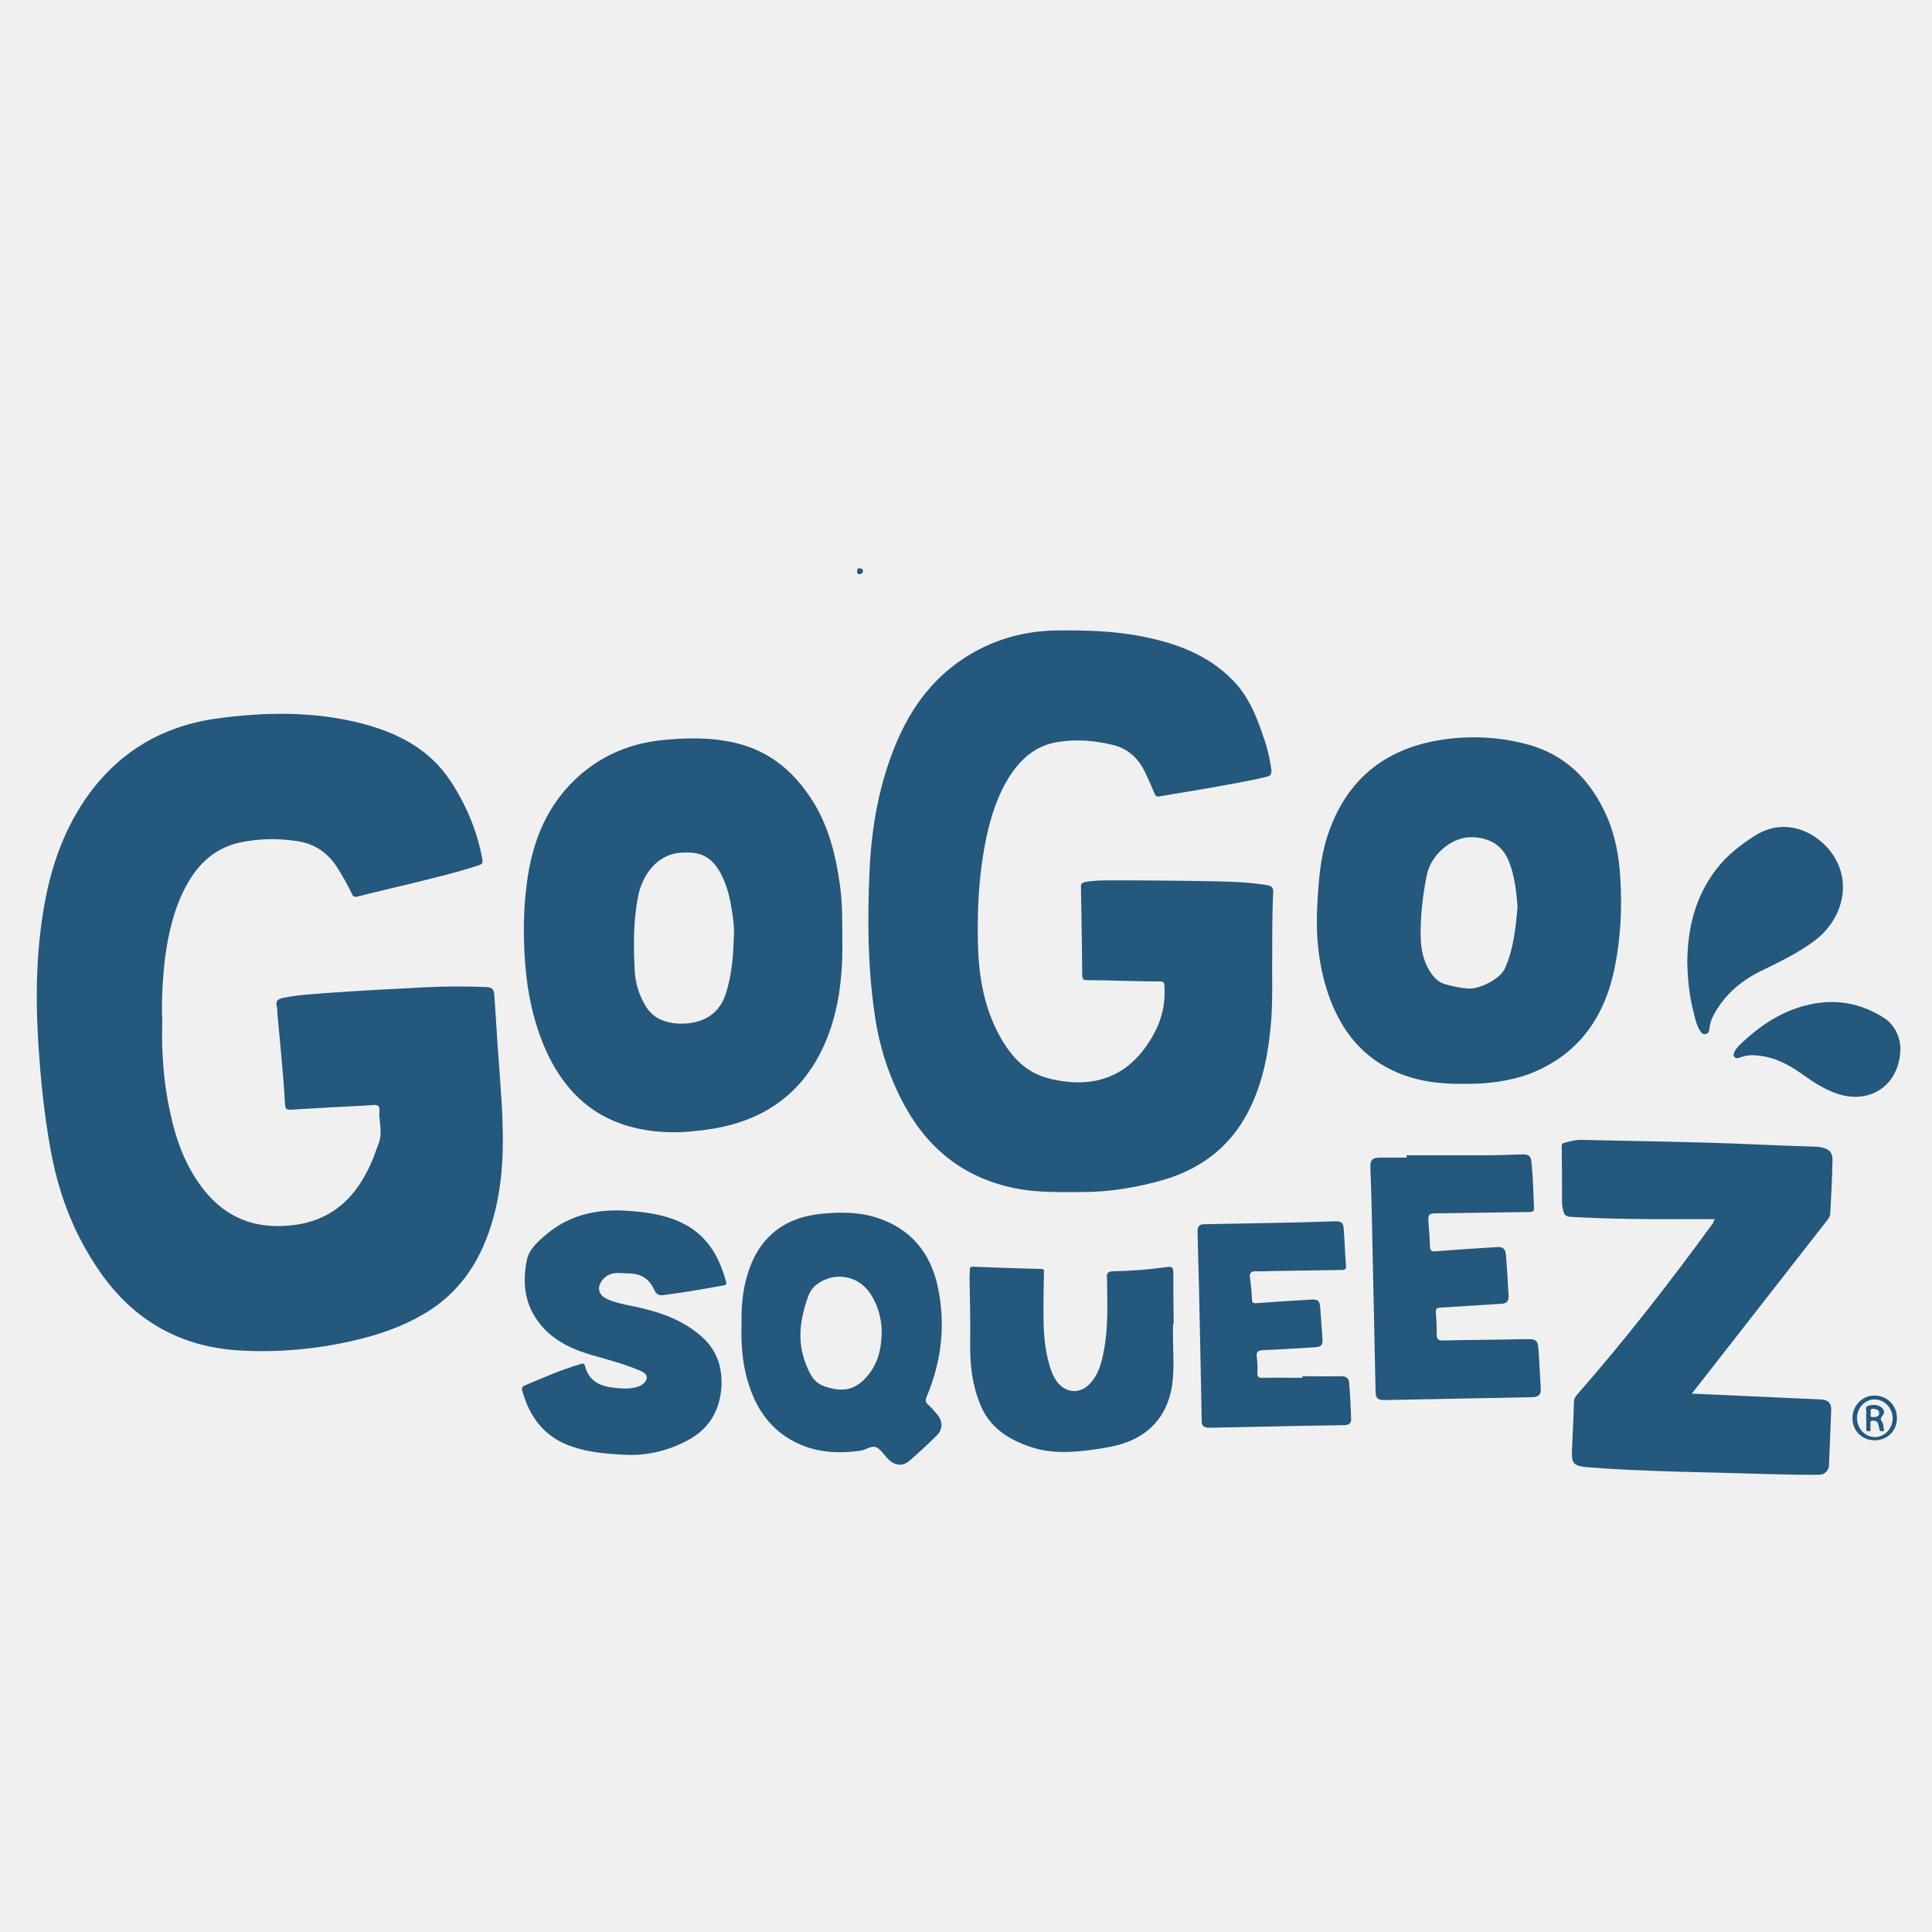
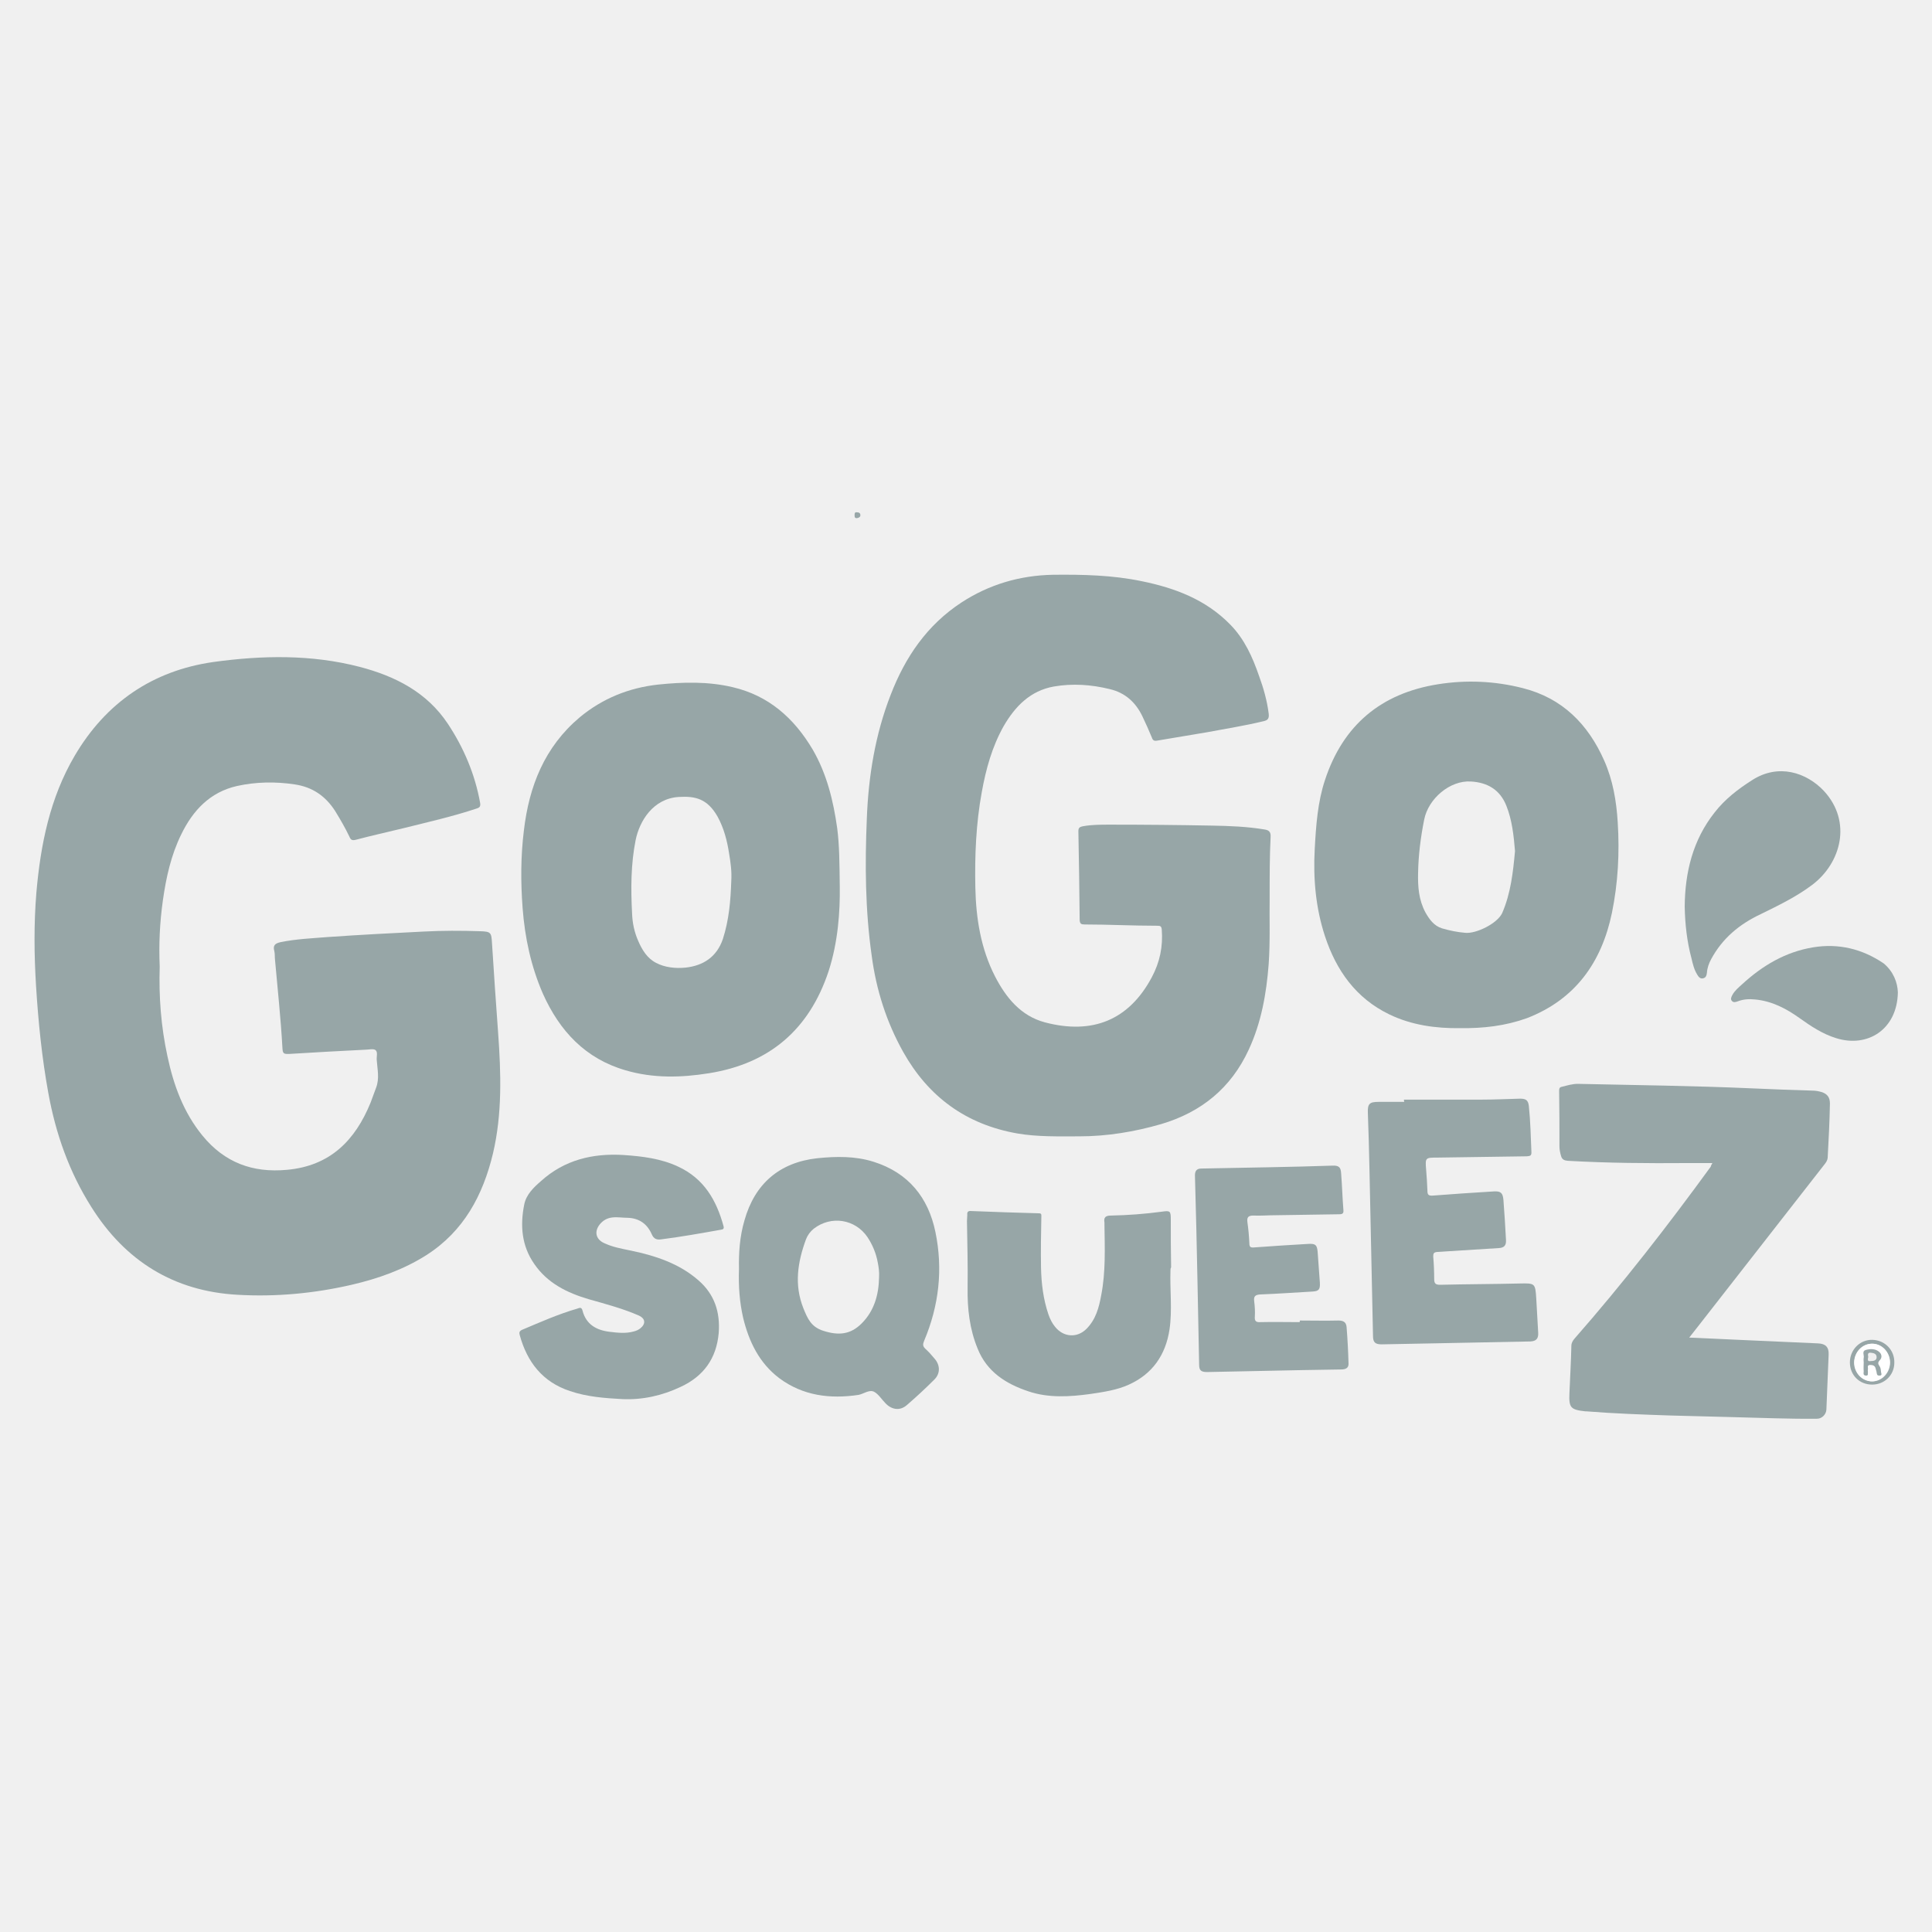
- <svg xmlns="http://www.w3.org/2000/svg" version="1.0" id="Layer_1" x="0px" y="0px" viewBox="0 0 600 600" style="enable-background:new 0 0 600 600;" xml:space="preserve">
+ <svg xmlns="http://www.w3.org/2000/svg" version="1.1" id="Layer_1" x="0px" y="0px" viewBox="0 0 600 600" style="enable-background:new 0 0 600 600;" xml:space="preserve">
  <style type="text/css">
- 	.st0{fill:#24587C;}
- 	.st1{fill:none;}
+ 	.st0{fill:#97A6A7;}
+ 	.st1{fill:#FFFFFF;}
</style>
  <g>
-     <path class="st0" d="M50.4,317.5c-0.3,9.3,0.4,18.6,2.4,27.8c1.9,9,5,17.5,10.9,24.7c6.8,8.3,15.5,11.6,26.2,10.6   c13.4-1.2,21.2-9.1,26-20.9c0.6-1.5,1.1-3.1,1.7-4.6c1.1-2.9,0.4-5.7,0.2-8.6c-0.1-1.1,0.4-2.5-0.4-3.1c-0.7-0.5-2.1-0.1-3.2-0.1   c-7.8,0.4-15.6,0.8-23.4,1.3c-2,0.1-2.2-0.1-2.3-2c-0.5-9.1-1.5-18.2-2.3-27.3c-0.1-0.9,0-1.7-0.2-2.6c-0.5-1.8,0.2-2.4,1.9-2.8   c4.9-1,9.8-1.2,14.8-1.6c9.9-0.7,19.8-1.2,29.7-1.7c5.8-0.3,11.6-0.3,17.5-0.1c3.4,0.1,3.5,0.4,3.7,3.8c0.6,9.3,1.2,18.5,1.9,27.8   c0.9,12.5,1.3,25.1-1.6,37.4c-3.1,13-9.1,24.2-20.7,31.6c-7.1,4.5-15,7.3-23.2,9.2c-11.7,2.7-23.6,3.8-35.5,3.1   c-19.7-1.1-34.8-10.5-45.3-27.2C22.3,381.6,18,369.7,15.7,357c-2-11-3.1-22-3.8-33.1c-0.6-9.7-0.7-19.4,0.1-29.1   c1.3-14.9,4.2-29.4,11.9-42.5c9.7-16.5,24.2-26.4,43-29.1c15.2-2.1,30.5-2.4,45.5,1.5c11.1,2.9,20.9,7.9,27.4,17.7   c4.9,7.4,8.4,15.6,10,24.5c0.2,1.1-0.1,1.5-1.1,1.8c-7.5,2.5-15.1,4.2-22.7,6.1c-4.9,1.2-9.9,2.3-14.8,3.6c-1.2,0.3-1.6,0-2-1   c-1.3-2.7-2.8-5.3-4.4-7.9c-3-4.7-7.1-7.5-12.6-8.3c-6-0.9-12-0.8-17.9,0.5c-8.4,1.9-13.7,7.6-17.3,15c-3.2,6.5-4.7,13.4-5.7,20.4   C50.5,303.9,50.1,310.7,50.4,317.5z" />
-     <path class="st0" d="M395.1,296.3c-0.1,6,0.2,13.2-0.3,20.4c-0.7,9.2-2.3,18.2-6.2,26.6c-5.5,11.9-14.7,19.4-27.2,23.1   c-8.3,2.4-16.8,3.8-25.4,3.8c-6.4,0-12.9,0.2-19.3-0.9c-15.9-2.8-27.6-11.4-35.4-25.3c-5.2-9.3-8.4-19.3-9.8-30   c-2-14.1-2.1-28.3-1.5-42.5c0.5-13.1,2.6-26.1,7.4-38.4c4.5-11.7,11.3-21.7,22-28.7c8.6-5.6,18.1-8.4,28.4-8.6   c9.3-0.1,18.5,0.1,27.6,2c10.3,2.1,19.9,5.7,27.5,13.5c4.4,4.5,6.9,10.1,8.9,15.9c1.4,3.8,2.5,7.7,3,11.7c0.2,1.6-0.3,2.1-1.7,2.4   c-5.8,1.4-11.6,2.3-17.4,3.4c-5.2,0.9-10.3,1.7-15.5,2.6c-1,0.2-1.4-0.1-1.7-1c-0.9-2.2-1.9-4.4-2.9-6.5c-2.1-4.4-5.4-7.4-10.2-8.5   c-5.7-1.4-11.5-1.8-17.3-0.8c-7.3,1.3-12,6.1-15.6,12.3c-3.6,6.4-5.5,13.3-6.8,20.5c-1.8,9.8-2.2,19.7-2,29.6   c0.2,9.6,1.7,19,6.1,27.6c3.4,6.6,8,12.3,15.5,14.3c14.8,3.9,26.1-0.7,33.2-14c2.5-4.7,3.5-9.5,3.1-14.8c-0.1-1-0.4-1.2-1.3-1.2   c-3.9,0-7.8-0.1-11.6-0.2c-3.7-0.1-7.4-0.2-11.1-0.2c-1,0-1.4-0.2-1.5-1.3c-0.1-9.2-0.2-18.5-0.4-27.7c0-1.1,0.5-1.3,1.4-1.5   c2.8-0.5,5.6-0.5,8.4-0.5c10.6,0,21.2,0.1,31.8,0.3c5.4,0.1,10.8,0.3,16.2,1.2c1.4,0.2,2,0.8,1.9,2.3   C395.1,283.2,395.1,289.2,395.1,296.3z" />
-     <path class="st0" d="M261.6,292.7c0.1,7.5-0.5,17.1-3.5,26.3c-6,18-18.3,28.6-37.1,31.6c-8.7,1.4-17.4,1.6-25.9-0.9   c-12.5-3.6-20.5-12.2-25.7-23.8c-3.7-8.5-5.6-17.4-6.3-26.6c-0.6-8-0.6-16.1,0.4-24.1c1.6-13.7,6.4-25.9,17.3-35.1   c7.1-5.9,15.3-9.2,24.4-10.2c7.7-0.8,15.5-1,23.1,0.8c11.2,2.6,19.1,9.6,24.9,19.4c4.4,7.6,6.4,15.9,7.6,24.4   C261.6,279.9,261.6,285.3,261.6,292.7z M227.9,291c0.2-3-0.2-5.9-0.7-8.8c-0.6-3.9-1.6-7.7-3.5-11.2c-3.2-5.7-7-6.5-12.1-6.2   c-8,0.5-12.2,7.5-13.4,13.4c-1.5,7.5-1.5,15.2-1.1,22.8c0.1,2.9,0.7,5.8,1.9,8.5c1.2,2.8,2.8,5.4,5.5,6.8c2.8,1.5,6.2,1.8,9.2,1.5   c5.5-0.6,9.7-3.3,11.6-8.9C227.3,303,227.7,297,227.9,291z" />
-     <path class="st0" d="M454.2,336.6c-7.4,0.1-15-0.9-22-4.3c-10.3-5-16.4-13.6-19.9-24.2c-2.9-8.8-3.7-17.9-3.2-27.1   c0.4-7.3,0.9-14.6,3.2-21.5c5.6-17,17.4-26.9,35.1-29.7c8.8-1.4,17.7-1,26.3,1.2c12.3,3.1,20.3,11.2,25.3,22.5   c2.7,6.1,3.8,12.6,4.2,19.2c0.6,9.4,0.1,18.8-1.8,28.1c-3.2,15.4-11.4,26.9-26.4,32.7C468.4,335.9,461.5,336.7,454.2,336.6z    M471.3,281.6c-0.4-4.8-0.9-9.6-2.7-14.1c-2-5-5.9-7.2-11-7.5c-6.5-0.4-13.2,5.3-14.5,11.8c-1.1,5.5-1.8,11-1.9,16.6   c-0.1,4.3,0.2,8.4,2.3,12.3c1.2,2.1,2.6,4.1,5.1,4.9c2.4,0.7,4.8,1.2,7.3,1.4c3.3,0.3,9.8-2.8,11.4-6.1   C470.1,294.7,470.7,288.1,471.3,281.6z" />
-     <path class="st0" d="M532.6,378.6c-2.7,0-5.2,0-7.8,0c-12.4,0.1-24.8,0-37.1-0.7c-1.1-0.1-1.8-0.4-2.1-1.5c-0.3-1-0.5-2-0.5-3   c0-5.8,0-11.5-0.1-17.3c0-0.7,0.2-1.1,0.9-1.2c1.6-0.4,3.2-0.9,4.9-0.9c18,0.4,36.1,0.6,54.1,1.4c6.3,0.3,12.5,0.5,18.8,0.7   c1,0,2,0.2,3,0.5c1.6,0.6,2.4,1.6,2.4,3.5c-0.1,5.6-0.4,11.3-0.7,16.9c-0.1,0.8-0.5,1.4-0.9,1.9c-13.2,16.9-26.3,33.7-39.5,50.6   c-0.8,1-1.6,2-2.6,3.3c5.3,0.2,10.4,0.5,15.4,0.7c8.2,0.4,16.4,0.7,24.6,1.1c2.4,0.1,3.4,1.2,3.3,3.5c-0.2,5.7-0.5,11.4-0.7,17.1   c-0.1,1.5-1.4,2.8-2.9,2.8c-8.7,0.1-17.5-0.3-26.2-0.5c-6.4-0.2-12.8-0.3-19.2-0.5c-8.8-0.3-17.6-0.6-26.3-1.3c-0.1,0-0.2,0-0.3,0   c-4.5-0.5-5.1-1.1-4.9-5.6c0.2-4.9,0.5-9.8,0.6-14.7c0-0.9,0.4-1.6,1-2.3c15-17.1,28.9-35,42.3-53.4   C532.1,379.4,532.3,379,532.6,378.6z" />
-     <path class="st0" d="M194,451.8c-5.5-0.3-10.9-0.7-16.2-2.5c-8.5-2.8-13.3-9-15.6-17.4c-0.2-0.8-0.1-1.2,0.7-1.6   c5.7-2.4,11.3-4.9,17.2-6.6c0.6-0.2,1.3-0.6,1.6,0.6c1.1,4.3,4.3,6.1,8.4,6.6c2.5,0.3,5,0.6,7.5-0.1c0.8-0.2,1.5-0.5,2.1-1   c1.7-1.4,1.5-3-0.4-3.9c-5-2.2-10.3-3.6-15.6-5.1c-6.8-2-12.9-5-17-11c-3.9-5.6-4.4-11.9-3.1-18.4c0.6-3.1,2.9-5.3,5.2-7.3   c7.3-6.6,16.1-8.7,25.7-8.1c5.8,0.4,11.6,1.1,16.9,3.6c8,3.7,11.9,10.4,14.1,18.5c0.2,0.8-0.1,1-0.8,1.1c-6.2,1.1-12.3,2.2-18.6,3   c-1.4,0.2-2.3-0.2-2.9-1.6c-1.4-3.2-3.9-5-7.5-5.1c-1.6,0-3.2-0.3-4.8-0.1c-1.6,0.2-2.8,0.9-3.8,2.1c-1.8,2.2-1.3,4.6,1.2,5.8   c2.7,1.3,5.6,1.8,8.5,2.4c7.6,1.6,15,4,21,9.3c4.9,4.3,6.7,9.8,6.2,16.3c-0.7,7.9-4.7,13.4-11.8,16.7   C206.5,450.8,200.4,452.1,194,451.8z" />
-     <path class="st0" d="M230.3,411.3c-0.1-4.8,0.2-9.9,1.7-15c3.2-11.4,10.9-18,22.6-19.3c5.9-0.6,11.8-0.7,17.5,1.1   c10.8,3.4,17,11.1,19.2,21.8c2.4,11.6,1.1,22.9-3.5,33.8c-0.4,1-0.5,1.6,0.3,2.4c1.1,1,2,2,2.9,3.1c1.8,2,1.9,4.7-0.1,6.6   c-2.7,2.7-5.5,5.3-8.4,7.8c-2.1,1.9-4.7,1.6-6.7-0.5c-1.2-1.2-2.2-2.9-3.6-3.6c-1.5-0.7-3.2,0.7-4.8,1c-8.8,1.3-17.2,0.3-24.6-5.2   c-6.2-4.7-9.4-11.3-11.2-18.7C230.5,421.8,230.1,416.8,230.3,411.3z M273.8,414.1c0.1-1.6-0.1-3.1-0.4-4.6   c-0.5-2.8-1.6-5.5-3.2-7.9c-3.8-5.6-11.3-6.8-16.7-2.6c-1.1,0.9-1.9,2-2.4,3.3c-2.6,7.1-3.7,14.1-0.8,21.4c1.3,3.2,2.4,5.8,6.2,7   c4.7,1.5,8.4,1.2,11.9-2.3C272.4,424.4,273.7,419.5,273.8,414.1z" />
-     <path class="st0" d="M436.8,358.8c8,0,16.1,0,24.1,0c4,0,8-0.2,12-0.3c1.8,0,2.5,0.5,2.7,2.3c0.5,4.8,0.6,9.6,0.8,14.4   c0,1.1-0.5,1.1-1.4,1.2c-9.2,0.1-18.5,0.3-27.7,0.4c-3.9,0-3.9,0-3.6,3.8c0.2,2.2,0.3,4.3,0.4,6.5c0,1.2,0.3,1.6,1.7,1.5   c6.3-0.5,12.6-0.9,19-1.3c2.1-0.1,2.7,0.5,2.9,2.6c0.3,4.2,0.6,8.3,0.8,12.5c0.1,1.7-0.6,2.4-2.2,2.5c-6.4,0.4-12.8,0.8-19.1,1.2   c-1.1,0.1-1.3,0.4-1.3,1.4c0.2,2.3,0.3,4.7,0.3,7c0,1.5,0.5,1.8,1.9,1.8c8.2-0.2,16.4-0.2,24.7-0.4c4.7-0.1,4.8-0.1,5.1,4.7   c0.2,3.5,0.4,7.1,0.6,10.6c0.1,1.8-0.6,2.6-2.4,2.7c-10.2,0.2-20.3,0.4-30.5,0.6c-5.2,0.1-10.5,0.2-15.7,0.3c-2,0-2.7-0.6-2.7-2.6   c-0.4-17.2-0.7-34.5-1.1-51.7c-0.1-5.9-0.3-11.7-0.5-17.6c-0.1-2.8,0.5-3.4,3.3-3.4c2.7,0,5.4,0,8,0   C436.8,359.1,436.8,359,436.8,358.8z" />
-     <path class="st0" d="M364.3,411.9c-0.2,6.1,0.6,12.2-0.3,18.3c-1.2,7.9-5.3,13.8-12.6,17.1c-3.7,1.7-7.9,2.3-11.9,2.9   c-6.5,0.9-13.1,1.3-19.3-0.8c-6.9-2.3-12.9-6-15.8-13.3c-2.5-6.1-3.2-12.4-3.1-18.9c0.1-6.9-0.1-13.8-0.2-20.7   c0-0.6,0.1-1.3,0.1-1.9c-0.1-1,0.3-1.3,1.3-1.2c7,0.3,13.9,0.5,20.9,0.7c0.9,0,0.8,0.4,0.8,1.1c-0.1,5.3-0.2,10.5-0.1,15.8   c0.1,4.9,0.7,9.8,2.3,14.5c0.5,1.4,1.1,2.7,2.1,3.9c2.6,3.2,6.8,3.5,9.7,0.6c2.9-2.9,3.9-6.6,4.6-10.5c1.4-7.2,1.1-14.5,1-21.8   c0-0.2,0-0.5,0-0.7c-0.3-1.7,0.4-2.2,2.1-2.2c5.2-0.1,10.5-0.5,15.7-1.2c2.7-0.4,2.8-0.2,2.8,2.6c0,4.9,0,9.8,0.1,14.7   C364.3,411.2,364.3,411.6,364.3,411.9z" />
-     <path class="st0" d="M404.5,427.4c4,0,8,0.1,12,0c1.6,0,2.4,0.6,2.5,2.1c0.3,3.8,0.5,7.6,0.6,11.4c0,1.3-1,1.7-2.3,1.7   c-4.1,0.1-8.2,0.1-12.3,0.2c-9.8,0.2-19.5,0.4-29.3,0.6c-1.9,0-2.5-0.5-2.5-2.3c-0.2-8.4-0.3-16.9-0.5-25.3   c-0.2-11.2-0.5-22.4-0.8-33.5c0-1.4,0.6-2.1,2-2.1c7-0.1,14-0.3,21.1-0.4c6.5-0.1,13-0.3,19.5-0.5c2-0.1,2.7,0.4,2.8,2.4   c0.3,3.8,0.4,7.5,0.7,11.3c0.1,1-0.1,1.4-1.3,1.4c-6.6,0.1-13.1,0.2-19.7,0.3c-2.3,0-4.7,0.2-7,0.1c-1.6,0-2,0.6-1.8,2.1   c0.3,2.1,0.5,4.3,0.6,6.5c0,1.2,0.4,1.4,1.5,1.3c5.6-0.4,11.3-0.8,16.9-1.1c2.1-0.1,2.6,0.3,2.8,2.4c0.2,3.2,0.5,6.5,0.7,9.7   c0.1,2-0.3,2.6-2.3,2.7c-5.4,0.3-10.8,0.7-16.2,0.9c-1.6,0.1-2.1,0.6-1.9,2.1c0.2,1.6,0.3,3.2,0.2,4.8c-0.1,1.3,0.3,1.8,1.7,1.7   c4.1-0.1,8.1,0,12.2,0C404.5,427.7,404.5,427.5,404.5,427.4z" />
-     <path class="st0" d="M524,298.8c0.1-10.6,2.5-20.6,9.3-29.2c3.2-4.1,7.2-7.2,11.6-10c8.2-5.3,16.9-2.4,22.3,3.3   c8.9,9.6,5.3,22.5-3.6,29.2c-4.9,3.7-10.5,6.4-16,9.1c-6.6,3.1-11.9,7.5-15.4,14c-0.7,1.3-1.2,2.7-1.3,4.2   c-0.1,0.8-0.3,1.5-1.1,1.7c-0.9,0.3-1.5-0.4-1.9-1.1c-1-1.6-1.4-3.4-1.8-5.1C524.7,309.7,524.1,304.3,524,298.8z" />
-     <path class="st0" d="M590.2,325.6c-0.2,11.5-9.4,17.3-19.2,14.2c-4.2-1.3-7.8-3.7-11.3-6.2c-4.2-3-8.6-5.3-13.8-5.8   c-1.9-0.2-3.7-0.1-5.5,0.6c-0.6,0.2-1.2,0.4-1.7-0.1c-0.6-0.6-0.2-1.3,0.1-1.9c0.7-1.3,1.9-2.3,3-3.3c6.3-5.8,13.5-10.1,22.1-11.5   c7.9-1.3,15.3,0.5,21.9,5C588.8,319,590.1,322.4,590.2,325.6z" />
-     <path class="st0" d="M582.2,447.3c-3.9,0-6.9-2.9-6.9-6.9c0-3.9,3.1-7.1,7-7c3.9,0.1,6.9,3.2,6.8,7.1   C589.1,444.4,586.1,447.3,582.2,447.3z M582.2,434.6c-3,0-5.5,2.6-5.5,5.8c0,3.2,2.5,5.9,5.6,5.9c3,0,5.5-2.7,5.5-5.9   C587.7,437.2,585.2,434.6,582.2,434.6z" />
-     <path class="st1" d="M582.2,434.6c3,0,5.5,2.6,5.5,5.8c0,3.1-2.5,5.8-5.5,5.9c-3.1,0-5.6-2.6-5.6-5.9   C576.7,437.1,579.2,434.6,582.2,434.6z M579.6,440.4c0,0.9,0,1.8,0,2.7c0,0.5-0.3,1.3,0.6,1.3c1,0.1,0.6-0.7,0.7-1.2   c0-0.2,0-0.5,0-0.7c0.1-0.5-0.4-1.4,0.7-1.4c0.8,0,1.5,0.2,1.7,1.1c0.1,0.6,0.2,1.1,0.4,1.7c0.1,0.5,0.5,0.6,0.9,0.5   c0.7,0,0.5-0.5,0.4-0.9c-0.1-0.7-0.1-1.4-0.5-2c-0.5-0.7-0.6-1.1,0.1-1.9c0.8-0.8,0.6-2-0.4-2.7c-1.3-0.9-2.8-0.8-4.1-0.4   c-1.1,0.4-0.3,1.6-0.5,2.4C579.5,439.5,579.6,439.9,579.6,440.4z" />
-     <path class="st0" d="M579.6,440.4c0-0.5-0.1-0.9,0-1.4c0.2-0.8-0.6-2,0.5-2.4c1.3-0.4,2.9-0.5,4.1,0.4c1,0.7,1.2,1.9,0.4,2.7   c-0.7,0.8-0.6,1.1-0.1,1.9c0.4,0.5,0.4,1.3,0.5,2c0.1,0.4,0.3,0.8-0.4,0.9c-0.4,0-0.8,0-0.9-0.5c-0.1-0.6-0.2-1.1-0.4-1.7   c-0.2-0.9-0.9-1.1-1.7-1.1c-1.1,0-0.6,0.9-0.7,1.4c-0.1,0.2,0,0.5,0,0.7c-0.1,0.5,0.3,1.3-0.7,1.2c-0.9-0.1-0.6-0.8-0.6-1.3   C579.6,442.2,579.6,441.3,579.6,440.4z M581.7,440.1c1,0,1.9-0.2,1.9-1.2c0-1.1-0.9-1.3-1.8-1.4c-1.1-0.1-0.9,0.7-0.8,1.3   C580.9,439.3,580.6,440.2,581.7,440.1z" />
-     <path class="st0" d="M266.9,176.5c0.6,0,1.1,0.2,1.1,0.9c0,0.6-0.5,0.8-1,0.9c-0.8,0.1-0.8-0.4-0.8-1   C266.2,176.7,266.4,176.4,266.9,176.5z" />
+     <path class="st0" d="M49.6,300.2c-0.3,9.3,0.4,18.6,2.4,27.8c1.9,9,5,17.5,10.9,24.7c6.8,8.3,15.5,11.6,26.2,10.6   c13.4-1.2,21.2-9.1,26-20.9c0.6-1.5,1.1-3.1,1.7-4.6c1.1-2.9,0.4-5.7,0.2-8.6c-0.1-1.1,0.4-2.5-0.4-3.1c-0.7-0.5-2.1-0.1-3.2-0.1   c-7.8,0.4-15.6,0.8-23.4,1.3c-2,0.1-2.2-0.1-2.3-2c-0.5-9.1-1.5-18.2-2.3-27.3c-0.1-0.9,0-1.7-0.2-2.6c-0.5-1.8,0.2-2.4,1.9-2.8   c4.9-1,9.8-1.2,14.8-1.6c9.9-0.7,19.8-1.2,29.7-1.7c5.8-0.3,11.6-0.3,17.5-0.1c3.4,0.1,3.5,0.4,3.7,3.8c0.6,9.3,1.2,18.5,1.9,27.8   c0.9,12.5,1.3,25.1-1.6,37.4c-3.1,13-9.1,24.2-20.7,31.6c-7.1,4.5-15,7.3-23.2,9.2c-11.7,2.7-23.6,3.8-35.5,3.1   c-19.7-1.1-34.8-10.5-45.3-27.2c-6.9-10.9-11.1-22.8-13.4-35.5c-2-11-3.1-22-3.8-33.1c-0.6-9.7-0.7-19.4,0.1-29.1   c1.3-14.9,4.2-29.4,11.9-42.5c9.7-16.5,24.2-26.4,43-29.1c15.2-2.1,30.5-2.4,45.5,1.5c11.1,2.9,20.9,7.9,27.4,17.7   c4.9,7.4,8.4,15.6,10,24.5c0.2,1.1-0.1,1.5-1.1,1.8c-7.5,2.5-15.1,4.2-22.7,6.1c-4.9,1.2-9.9,2.3-14.8,3.6c-1.2,0.3-1.6,0-2-1   c-1.3-2.7-2.8-5.3-4.4-7.9c-3-4.7-7.1-7.5-12.6-8.3c-6-0.9-12-0.8-17.9,0.5c-8.4,1.9-13.7,7.6-17.3,15c-3.2,6.5-4.7,13.4-5.7,20.4   C49.6,286.6,49.3,293.3,49.6,300.2z" />
+     <path class="st0" d="M394.3,279c-0.1,6,0.2,13.2-0.3,20.4c-0.7,9.2-2.3,18.2-6.2,26.6c-5.5,11.9-14.7,19.4-27.2,23.1   c-8.3,2.4-16.8,3.8-25.4,3.8c-6.4,0-12.9,0.2-19.3-0.9c-15.9-2.8-27.6-11.4-35.4-25.3c-5.2-9.3-8.4-19.3-9.8-30   c-2-14.1-2.1-28.3-1.5-42.5c0.5-13.1,2.6-26.1,7.4-38.4c4.5-11.7,11.3-21.7,22-28.7c8.6-5.6,18.1-8.4,28.4-8.6   c9.3-0.1,18.5,0.1,27.6,2c10.3,2.1,19.9,5.7,27.5,13.5c4.4,4.5,6.9,10.1,8.9,15.9c1.4,3.8,2.5,7.7,3,11.7c0.2,1.6-0.3,2.1-1.7,2.4   c-5.8,1.4-11.6,2.3-17.4,3.4c-5.2,0.9-10.3,1.7-15.5,2.6c-1,0.2-1.4-0.1-1.7-1c-0.9-2.2-1.9-4.4-2.9-6.5c-2.1-4.4-5.4-7.4-10.2-8.5   c-5.7-1.4-11.5-1.8-17.3-0.8c-7.3,1.3-12,6.1-15.6,12.3c-3.6,6.4-5.5,13.3-6.8,20.5c-1.8,9.8-2.2,19.7-2,29.6   c0.2,9.6,1.7,19,6.1,27.6c3.4,6.6,8,12.3,15.5,14.3c14.8,3.9,26.1-0.7,33.2-14c2.5-4.7,3.5-9.5,3.1-14.8c-0.1-1-0.4-1.2-1.3-1.2   c-3.9,0-7.8-0.1-11.6-0.2c-3.7-0.1-7.4-0.2-11.1-0.2c-1,0-1.4-0.2-1.5-1.3c-0.1-9.2-0.2-18.5-0.4-27.7c0-1.1,0.5-1.3,1.4-1.5   c2.8-0.5,5.6-0.5,8.4-0.5c10.6,0,21.2,0.1,31.8,0.3c5.4,0.1,10.8,0.3,16.2,1.2c1.4,0.2,2,0.8,1.9,2.3   C394.3,265.8,394.3,271.8,394.3,279z" />
+     <path class="st0" d="M260.8,275.4c0.1,7.5-0.5,17.1-3.5,26.3c-6,18-18.3,28.6-37.1,31.6c-8.7,1.4-17.4,1.6-25.9-0.9   c-12.5-3.6-20.5-12.2-25.7-23.8c-3.7-8.5-5.6-17.4-6.3-26.6c-0.6-8-0.6-16.1,0.4-24.1c1.6-13.7,6.4-25.9,17.3-35.1   c7.1-5.9,15.3-9.2,24.4-10.2c7.7-0.8,15.5-1,23.1,0.8c11.2,2.6,19.1,9.6,24.9,19.4c4.4,7.6,6.4,15.9,7.6,24.4   C260.7,262.6,260.7,268,260.8,275.4z M227.1,273.7c0.2-3-0.2-5.9-0.7-8.8c-0.6-3.9-1.6-7.7-3.5-11.2c-3.2-5.7-7-6.5-12.1-6.2   c-8,0.5-12.2,7.5-13.4,13.4c-1.5,7.5-1.5,15.2-1.1,22.8c0.1,2.9,0.7,5.8,1.9,8.5c1.2,2.8,2.8,5.4,5.5,6.8c2.8,1.5,6.2,1.8,9.2,1.5   c5.5-0.6,9.7-3.3,11.6-8.9C226.4,285.7,226.9,279.7,227.1,273.7z" />
+     <path class="st0" d="M453.4,319.3c-7.4,0.1-15-0.9-22-4.3c-10.3-5-16.4-13.6-19.9-24.2c-2.9-8.8-3.7-17.9-3.2-27.1   c0.4-7.3,0.9-14.6,3.2-21.5c5.6-17,17.4-26.9,35.1-29.7c8.8-1.4,17.7-1,26.3,1.2c12.3,3.1,20.3,11.2,25.3,22.5   c2.7,6.1,3.8,12.6,4.2,19.2c0.6,9.4,0.1,18.8-1.8,28.1c-3.2,15.4-11.4,26.9-26.4,32.7C467.5,318.6,460.7,319.4,453.4,319.3z    M470.5,264.3c-0.4-4.8-0.9-9.6-2.7-14.1c-2-5-5.9-7.2-11-7.5c-6.5-0.4-13.2,5.3-14.5,11.8c-1.1,5.5-1.8,11-1.9,16.6   c-0.1,4.3,0.2,8.4,2.3,12.3c1.2,2.1,2.6,4.1,5.1,4.9c2.4,0.7,4.8,1.2,7.3,1.4c3.3,0.3,9.8-2.8,11.4-6.1   C469.2,277.4,469.9,270.8,470.5,264.3z" />
+     <path class="st0" d="M531.8,361.2c-2.7,0-5.2,0-7.8,0c-12.4,0.1-24.8,0-37.1-0.7c-1.1-0.1-1.8-0.4-2.1-1.5c-0.3-1-0.5-2-0.5-3   c0-5.8,0-11.5-0.1-17.3c0-0.7,0.2-1.1,0.9-1.2c1.6-0.4,3.2-0.9,4.9-0.9c18,0.4,36.1,0.6,54.1,1.4c6.3,0.3,12.5,0.5,18.8,0.7   c1,0,2,0.2,3,0.5c1.6,0.6,2.4,1.6,2.4,3.5c-0.1,5.6-0.4,11.3-0.7,16.9c-0.1,0.8-0.5,1.4-0.9,1.9c-13.2,16.9-26.3,33.7-39.5,50.6   c-0.8,1-1.6,2-2.6,3.3c5.3,0.2,10.4,0.5,15.4,0.7c8.2,0.4,16.4,0.7,24.6,1.1c2.4,0.1,3.4,1.2,3.3,3.5c-0.2,5.7-0.5,11.4-0.7,17.1   c-0.1,1.5-1.4,2.8-2.9,2.8c-8.7,0.1-17.5-0.3-26.2-0.5c-6.4-0.2-12.8-0.3-19.2-0.5c-8.8-0.3-17.6-0.6-26.3-1.3c-0.1,0-0.2,0-0.3,0   c-4.5-0.5-5.1-1.1-4.9-5.6c0.2-4.9,0.5-9.8,0.6-14.7c0-0.9,0.4-1.6,1-2.3c15-17.1,28.9-35,42.3-53.4   C531.3,362.1,531.5,361.7,531.8,361.2z" />
+     <path class="st0" d="M193.2,434.5c-5.5-0.3-10.9-0.7-16.2-2.5c-8.5-2.8-13.3-9-15.6-17.4c-0.2-0.8-0.1-1.2,0.7-1.6   c5.7-2.4,11.3-4.9,17.2-6.6c0.6-0.2,1.3-0.6,1.6,0.6c1.1,4.3,4.3,6.1,8.4,6.6c2.5,0.3,5,0.6,7.5-0.1c0.8-0.2,1.5-0.5,2.1-1   c1.7-1.4,1.5-3-0.4-3.9c-5-2.2-10.3-3.6-15.6-5.1c-6.8-2-12.9-5-17-11c-3.9-5.6-4.4-11.9-3.1-18.4c0.6-3.1,2.9-5.3,5.2-7.3   c7.3-6.6,16.1-8.7,25.7-8.1c5.8,0.4,11.6,1.1,16.9,3.6c8,3.7,11.9,10.4,14.1,18.5c0.2,0.8-0.1,1-0.8,1.1c-6.2,1.1-12.3,2.2-18.6,3   c-1.4,0.2-2.3-0.2-2.9-1.6c-1.4-3.2-3.9-5-7.5-5.1c-1.6,0-3.2-0.3-4.8-0.1c-1.6,0.2-2.8,0.9-3.8,2.1c-1.8,2.2-1.3,4.6,1.2,5.8   c2.7,1.3,5.6,1.8,8.5,2.4c7.6,1.6,15,4,21,9.3c4.9,4.3,6.7,9.8,6.2,16.3c-0.7,7.9-4.7,13.4-11.8,16.7   C205.7,433.4,199.6,434.8,193.2,434.5z" />
+     <path class="st0" d="M229.5,394c-0.1-4.8,0.2-9.9,1.7-15c3.2-11.4,10.9-18,22.6-19.3c5.9-0.6,11.8-0.7,17.5,1.1   c10.8,3.4,17,11.1,19.2,21.8c2.4,11.6,1.1,22.9-3.5,33.8c-0.4,1-0.5,1.6,0.3,2.4c1.1,1,2,2,2.9,3.1c1.8,2,1.9,4.7-0.1,6.6   c-2.7,2.7-5.5,5.3-8.4,7.8c-2.1,1.9-4.7,1.6-6.7-0.5c-1.2-1.2-2.2-2.9-3.6-3.6c-1.5-0.7-3.2,0.7-4.8,1c-8.8,1.3-17.2,0.3-24.6-5.2   c-6.2-4.7-9.4-11.3-11.2-18.7C229.7,404.5,229.3,399.5,229.5,394z M273,396.7c0.1-1.6-0.1-3.1-0.4-4.6c-0.5-2.8-1.6-5.5-3.2-7.9   c-3.8-5.6-11.3-6.8-16.7-2.6c-1.1,0.9-1.9,2-2.4,3.3c-2.6,7.1-3.7,14.1-0.8,21.4c1.3,3.2,2.4,5.8,6.2,7c4.7,1.5,8.4,1.2,11.9-2.3   C271.5,407.1,272.9,402.1,273,396.7z" />
+     <path class="st0" d="M436,341.5c8,0,16.1,0,24.1,0c4,0,8-0.2,12-0.3c1.8,0,2.5,0.5,2.7,2.3c0.5,4.8,0.6,9.6,0.8,14.4   c0,1.1-0.5,1.1-1.4,1.2c-9.2,0.1-18.5,0.3-27.7,0.4c-3.9,0-3.9,0-3.6,3.8c0.2,2.2,0.3,4.3,0.4,6.5c0,1.2,0.3,1.6,1.7,1.5   c6.3-0.5,12.6-0.9,19-1.3c2.1-0.1,2.7,0.5,2.9,2.6c0.3,4.2,0.6,8.3,0.8,12.5c0.1,1.7-0.6,2.4-2.2,2.5c-6.4,0.4-12.8,0.8-19.1,1.2   c-1.1,0.1-1.3,0.4-1.3,1.4c0.2,2.3,0.3,4.7,0.3,7c0,1.5,0.5,1.8,1.9,1.8c8.2-0.2,16.4-0.2,24.7-0.4c4.7-0.1,4.8-0.1,5.1,4.7   c0.2,3.5,0.4,7.1,0.6,10.6c0.1,1.8-0.6,2.6-2.4,2.7c-10.2,0.2-20.3,0.4-30.5,0.6c-5.2,0.1-10.5,0.2-15.7,0.3c-2,0-2.7-0.6-2.7-2.6   c-0.4-17.2-0.7-34.5-1.1-51.7c-0.1-5.9-0.3-11.7-0.5-17.6c-0.1-2.8,0.5-3.4,3.3-3.4c2.7,0,5.4,0,8,0C436,341.8,436,341.6,436,341.5   z" />
+     <path class="st0" d="M363.5,394.6c-0.2,6.1,0.6,12.2-0.3,18.3c-1.2,7.9-5.3,13.8-12.6,17.1c-3.7,1.7-7.9,2.3-11.9,2.9   c-6.5,0.9-13.1,1.3-19.3-0.8c-6.9-2.3-12.9-6-15.8-13.3c-2.5-6.1-3.2-12.4-3.1-18.9c0.1-6.9-0.1-13.8-0.2-20.7   c0-0.6,0.1-1.3,0.1-1.9c-0.1-1,0.3-1.3,1.3-1.2c7,0.3,13.9,0.5,20.9,0.7c0.9,0,0.8,0.4,0.8,1.1c-0.1,5.3-0.2,10.5-0.1,15.8   c0.1,4.9,0.7,9.8,2.3,14.5c0.5,1.4,1.1,2.7,2.1,3.9c2.6,3.2,6.8,3.5,9.7,0.6c2.9-2.9,3.9-6.6,4.6-10.5c1.4-7.2,1.1-14.5,1-21.8   c0-0.2,0-0.5,0-0.7c-0.3-1.7,0.4-2.2,2.1-2.2c5.2-0.1,10.5-0.5,15.7-1.2c2.7-0.4,2.8-0.2,2.8,2.6c0,4.9,0,9.8,0.1,14.7   C363.5,393.9,363.5,394.2,363.5,394.6z" />
+     <path class="st0" d="M403.7,410.1c4,0,8,0.1,12,0c1.6,0,2.4,0.6,2.5,2.1c0.3,3.8,0.5,7.6,0.6,11.4c0,1.3-1,1.7-2.3,1.7   c-4.1,0.1-8.2,0.1-12.3,0.2c-9.8,0.2-19.5,0.4-29.3,0.6c-1.9,0-2.5-0.5-2.5-2.3c-0.2-8.4-0.3-16.9-0.5-25.3   c-0.2-11.2-0.5-22.4-0.8-33.5c0-1.4,0.6-2.1,2-2.1c7-0.1,14-0.3,21.1-0.4c6.5-0.1,13-0.3,19.5-0.5c2-0.1,2.7,0.4,2.8,2.4   c0.3,3.8,0.4,7.5,0.7,11.3c0.1,1-0.1,1.4-1.3,1.4c-6.6,0.1-13.1,0.2-19.7,0.3c-2.3,0-4.7,0.2-7,0.1c-1.6,0-2,0.6-1.8,2.1   c0.3,2.1,0.5,4.3,0.6,6.5c0,1.2,0.4,1.4,1.5,1.3c5.6-0.4,11.3-0.8,16.9-1.1c2.1-0.1,2.6,0.3,2.8,2.4c0.2,3.2,0.5,6.5,0.7,9.7   c0.1,2-0.3,2.6-2.3,2.7c-5.4,0.3-10.8,0.7-16.2,0.9c-1.6,0.1-2.1,0.6-1.9,2.1c0.2,1.6,0.3,3.2,0.2,4.8c-0.1,1.3,0.3,1.8,1.7,1.7   c4.1-0.1,8.1,0,12.2,0C403.7,410.3,403.7,410.2,403.7,410.1z" />
+     <path class="st0" d="M523.2,281.5c0.1-10.6,2.5-20.6,9.3-29.2c3.2-4.1,7.2-7.2,11.6-10c8.2-5.3,16.9-2.4,22.3,3.3   c8.9,9.6,5.3,22.5-3.6,29.2c-4.9,3.7-10.5,6.4-16,9.1c-6.6,3.1-11.9,7.5-15.4,14c-0.7,1.3-1.2,2.7-1.3,4.2   c-0.1,0.8-0.3,1.5-1.1,1.7c-0.9,0.3-1.5-0.4-1.9-1.1c-1-1.6-1.4-3.4-1.8-5.1C523.9,292.4,523.3,287,523.2,281.5z" />
+     <path class="st0" d="M589.4,308.2c-0.2,11.5-9.4,17.3-19.2,14.2c-4.2-1.3-7.8-3.7-11.3-6.2c-4.2-3-8.6-5.3-13.8-5.8   c-1.9-0.2-3.7-0.1-5.5,0.6c-0.6,0.2-1.2,0.4-1.7-0.1c-0.6-0.6-0.2-1.3,0.1-1.9c0.7-1.3,1.9-2.3,3-3.3c6.3-5.8,13.5-10.1,22.1-11.5   c7.9-1.3,15.3,0.5,21.9,5C588,301.7,589.3,305.1,589.4,308.2z" />
+     <path class="st0" d="M581.4,430c-3.9,0-6.9-2.9-6.9-6.9c0-3.9,3.1-7.1,7-7c3.9,0.1,6.9,3.2,6.8,7.1C588.3,427,585.3,430,581.4,430z    M581.4,417.3c-3,0-5.5,2.6-5.5,5.8c0,3.2,2.5,5.9,5.6,5.9c3,0,5.5-2.7,5.5-5.9C586.9,419.8,584.4,417.3,581.4,417.3z" />
+     <path class="st1" d="M581.4,417.3c3,0,5.5,2.6,5.5,5.8c0,3.1-2.5,5.8-5.5,5.9c-3.1,0-5.6-2.6-5.6-5.9   C575.9,419.8,578.4,417.3,581.4,417.3z M578.8,423.1c0,0.9,0,1.8,0,2.7c0,0.5-0.3,1.3,0.6,1.3c1,0.1,0.6-0.7,0.7-1.2   c0-0.2,0-0.5,0-0.7c0.1-0.5-0.4-1.4,0.7-1.4c0.8,0,1.5,0.2,1.7,1.1c0.1,0.6,0.2,1.1,0.4,1.7c0.1,0.5,0.5,0.6,0.9,0.5   c0.7,0,0.5-0.5,0.4-0.9c-0.1-0.7-0.1-1.4-0.5-2c-0.5-0.7-0.6-1.1,0.1-1.9c0.8-0.8,0.6-2-0.4-2.7c-1.3-0.9-2.8-0.8-4.1-0.4   c-1.1,0.4-0.3,1.6-0.5,2.4C578.7,422.2,578.8,422.6,578.8,423.1z" />
+     <path class="st0" d="M578.8,423.1c0-0.5-0.1-0.9,0-1.4c0.2-0.8-0.6-2,0.5-2.4c1.3-0.4,2.9-0.5,4.1,0.4c1,0.7,1.2,1.9,0.4,2.7   c-0.7,0.8-0.6,1.1-0.1,1.9c0.4,0.5,0.4,1.3,0.5,2c0.1,0.4,0.3,0.8-0.4,0.9c-0.4,0-0.8,0-0.9-0.5c-0.1-0.6-0.2-1.1-0.4-1.7   c-0.2-0.9-0.9-1.1-1.7-1.1c-1.1,0-0.6,0.9-0.7,1.4c-0.1,0.2,0,0.5,0,0.7c-0.1,0.5,0.3,1.3-0.7,1.2c-0.9-0.1-0.6-0.8-0.6-1.3   C578.7,424.9,578.8,424,578.8,423.1z M580.9,422.7c1,0,1.9-0.2,1.9-1.2c0-1.1-0.9-1.3-1.8-1.4c-1.1-0.1-0.9,0.7-0.8,1.3   C580.1,422,579.8,422.9,580.9,422.7z" />
+     <path class="st0" d="M266.1,159.1c0.6,0,1.1,0.2,1.1,0.9c0,0.6-0.5,0.8-1,0.9c-0.8,0.1-0.8-0.4-0.8-1   C265.4,159.4,265.5,159,266.1,159.1z" />
  </g>
</svg>
